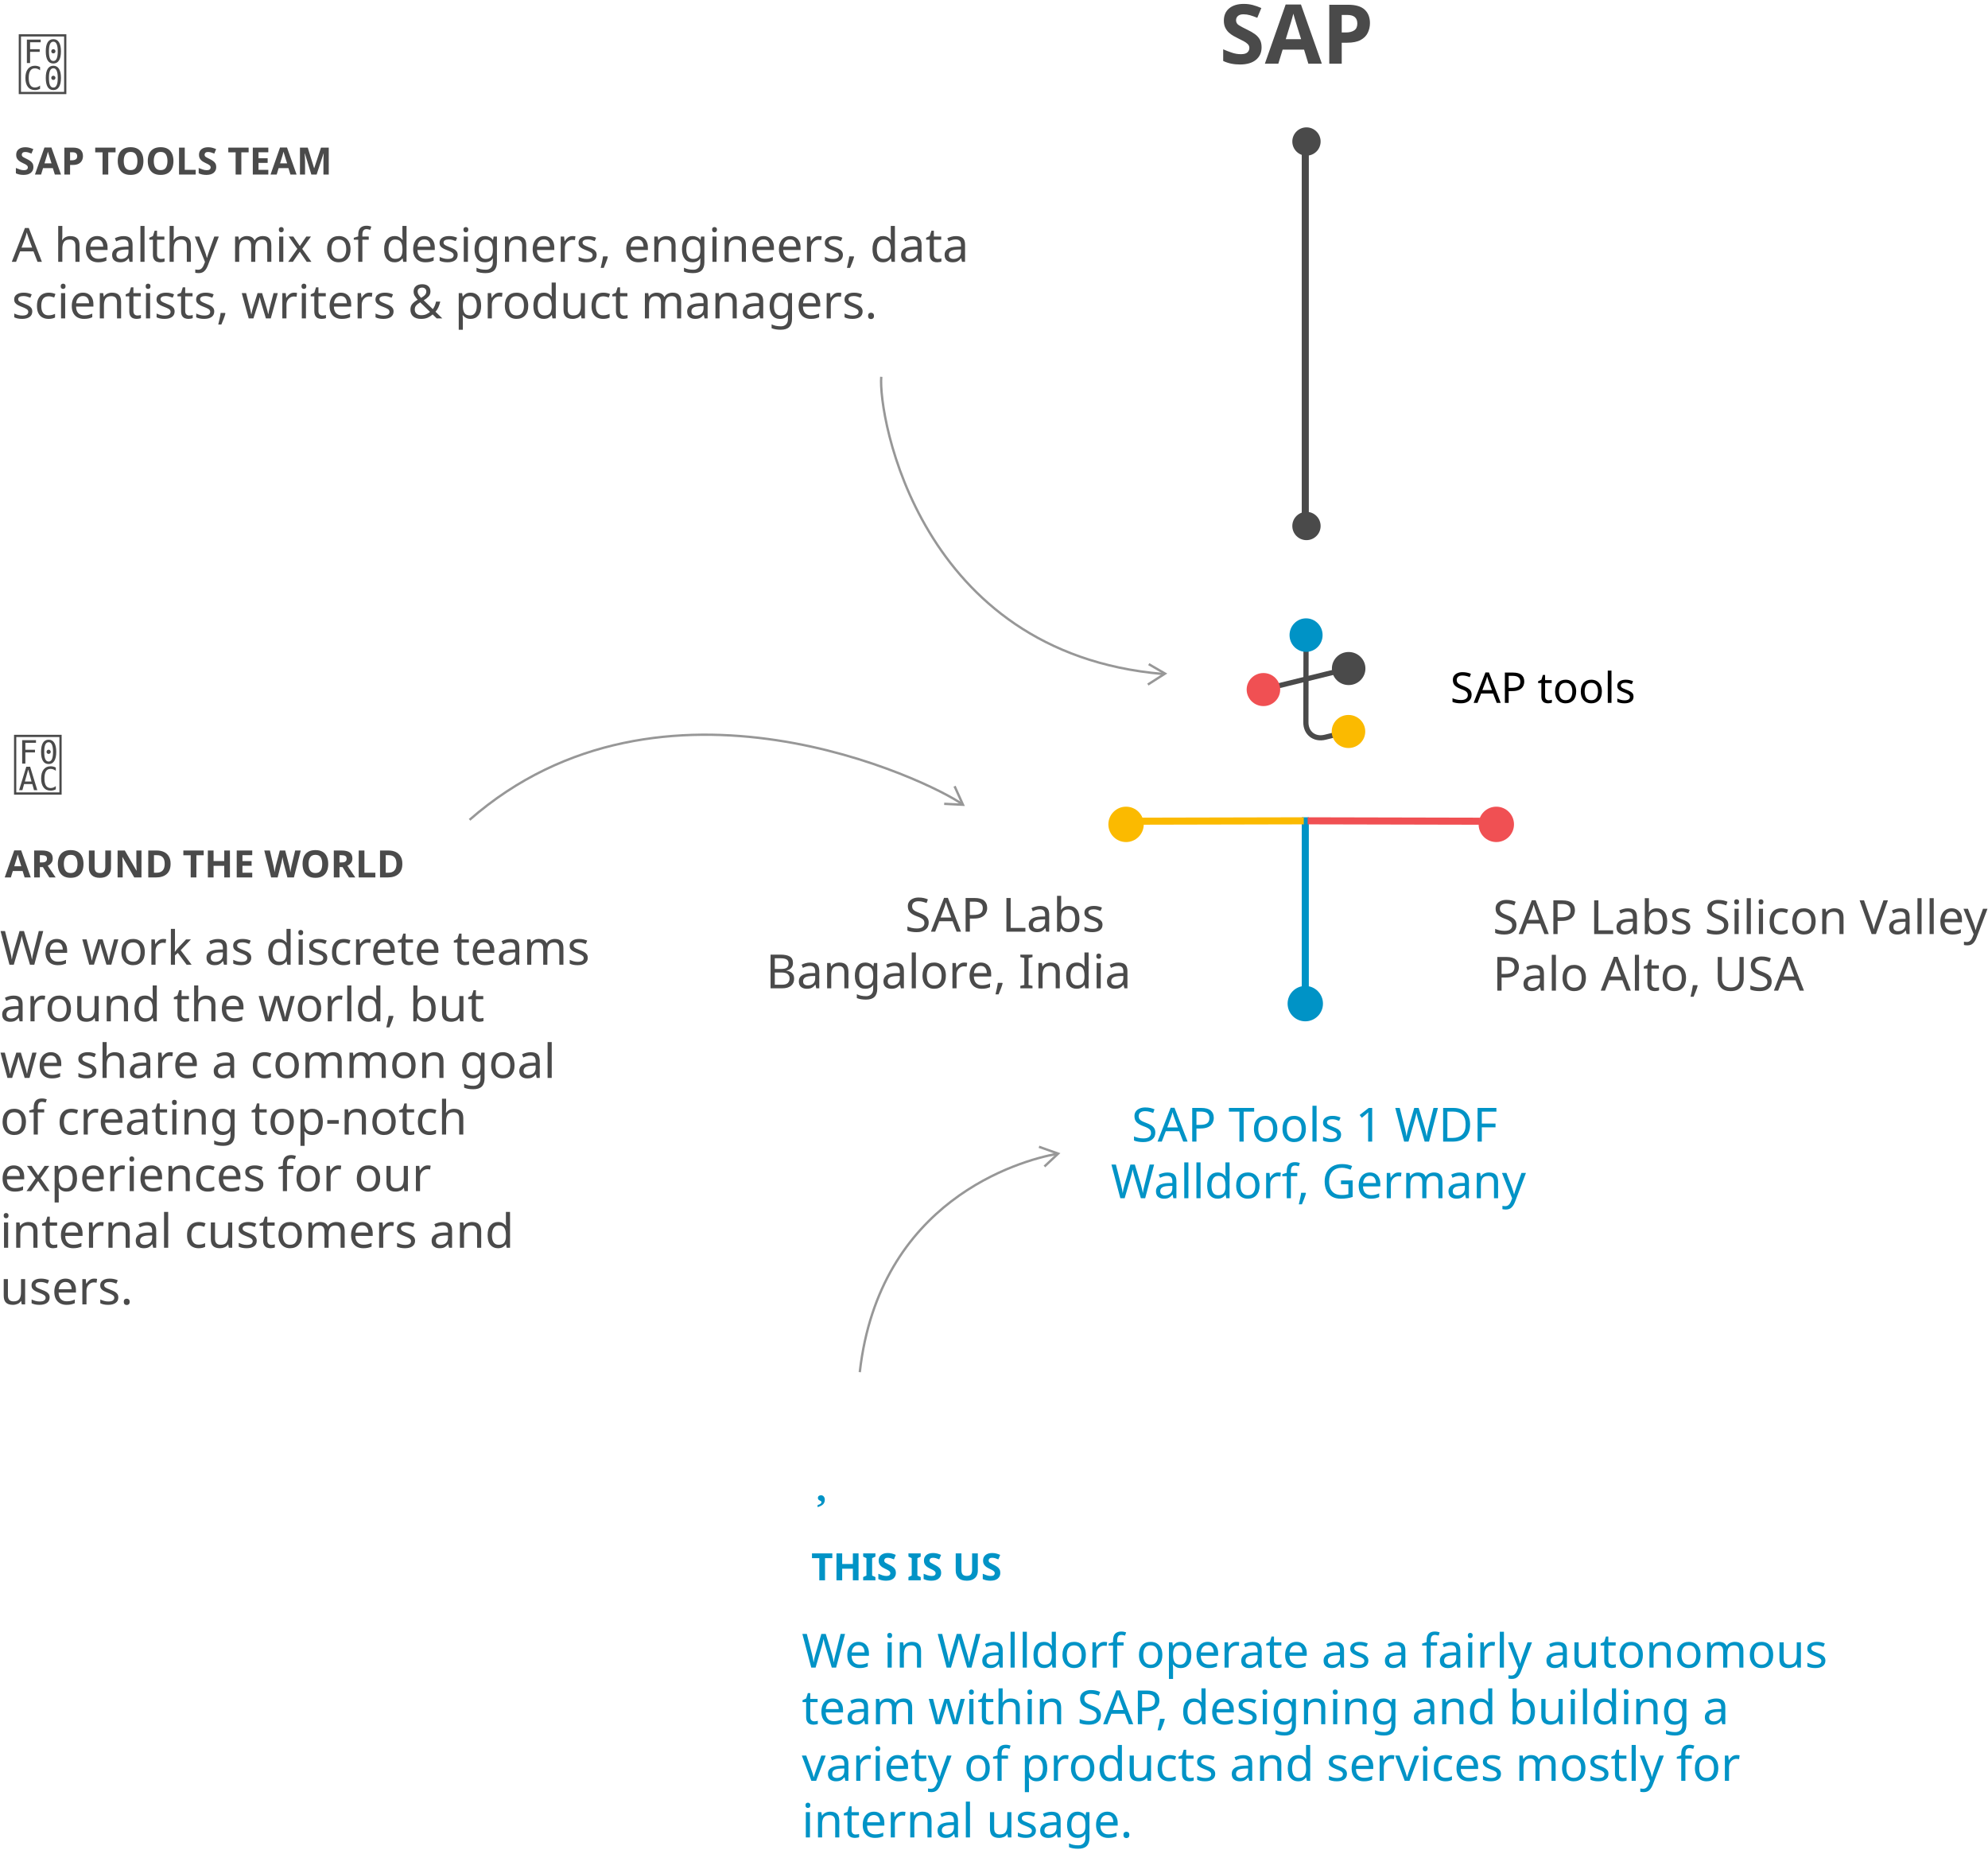
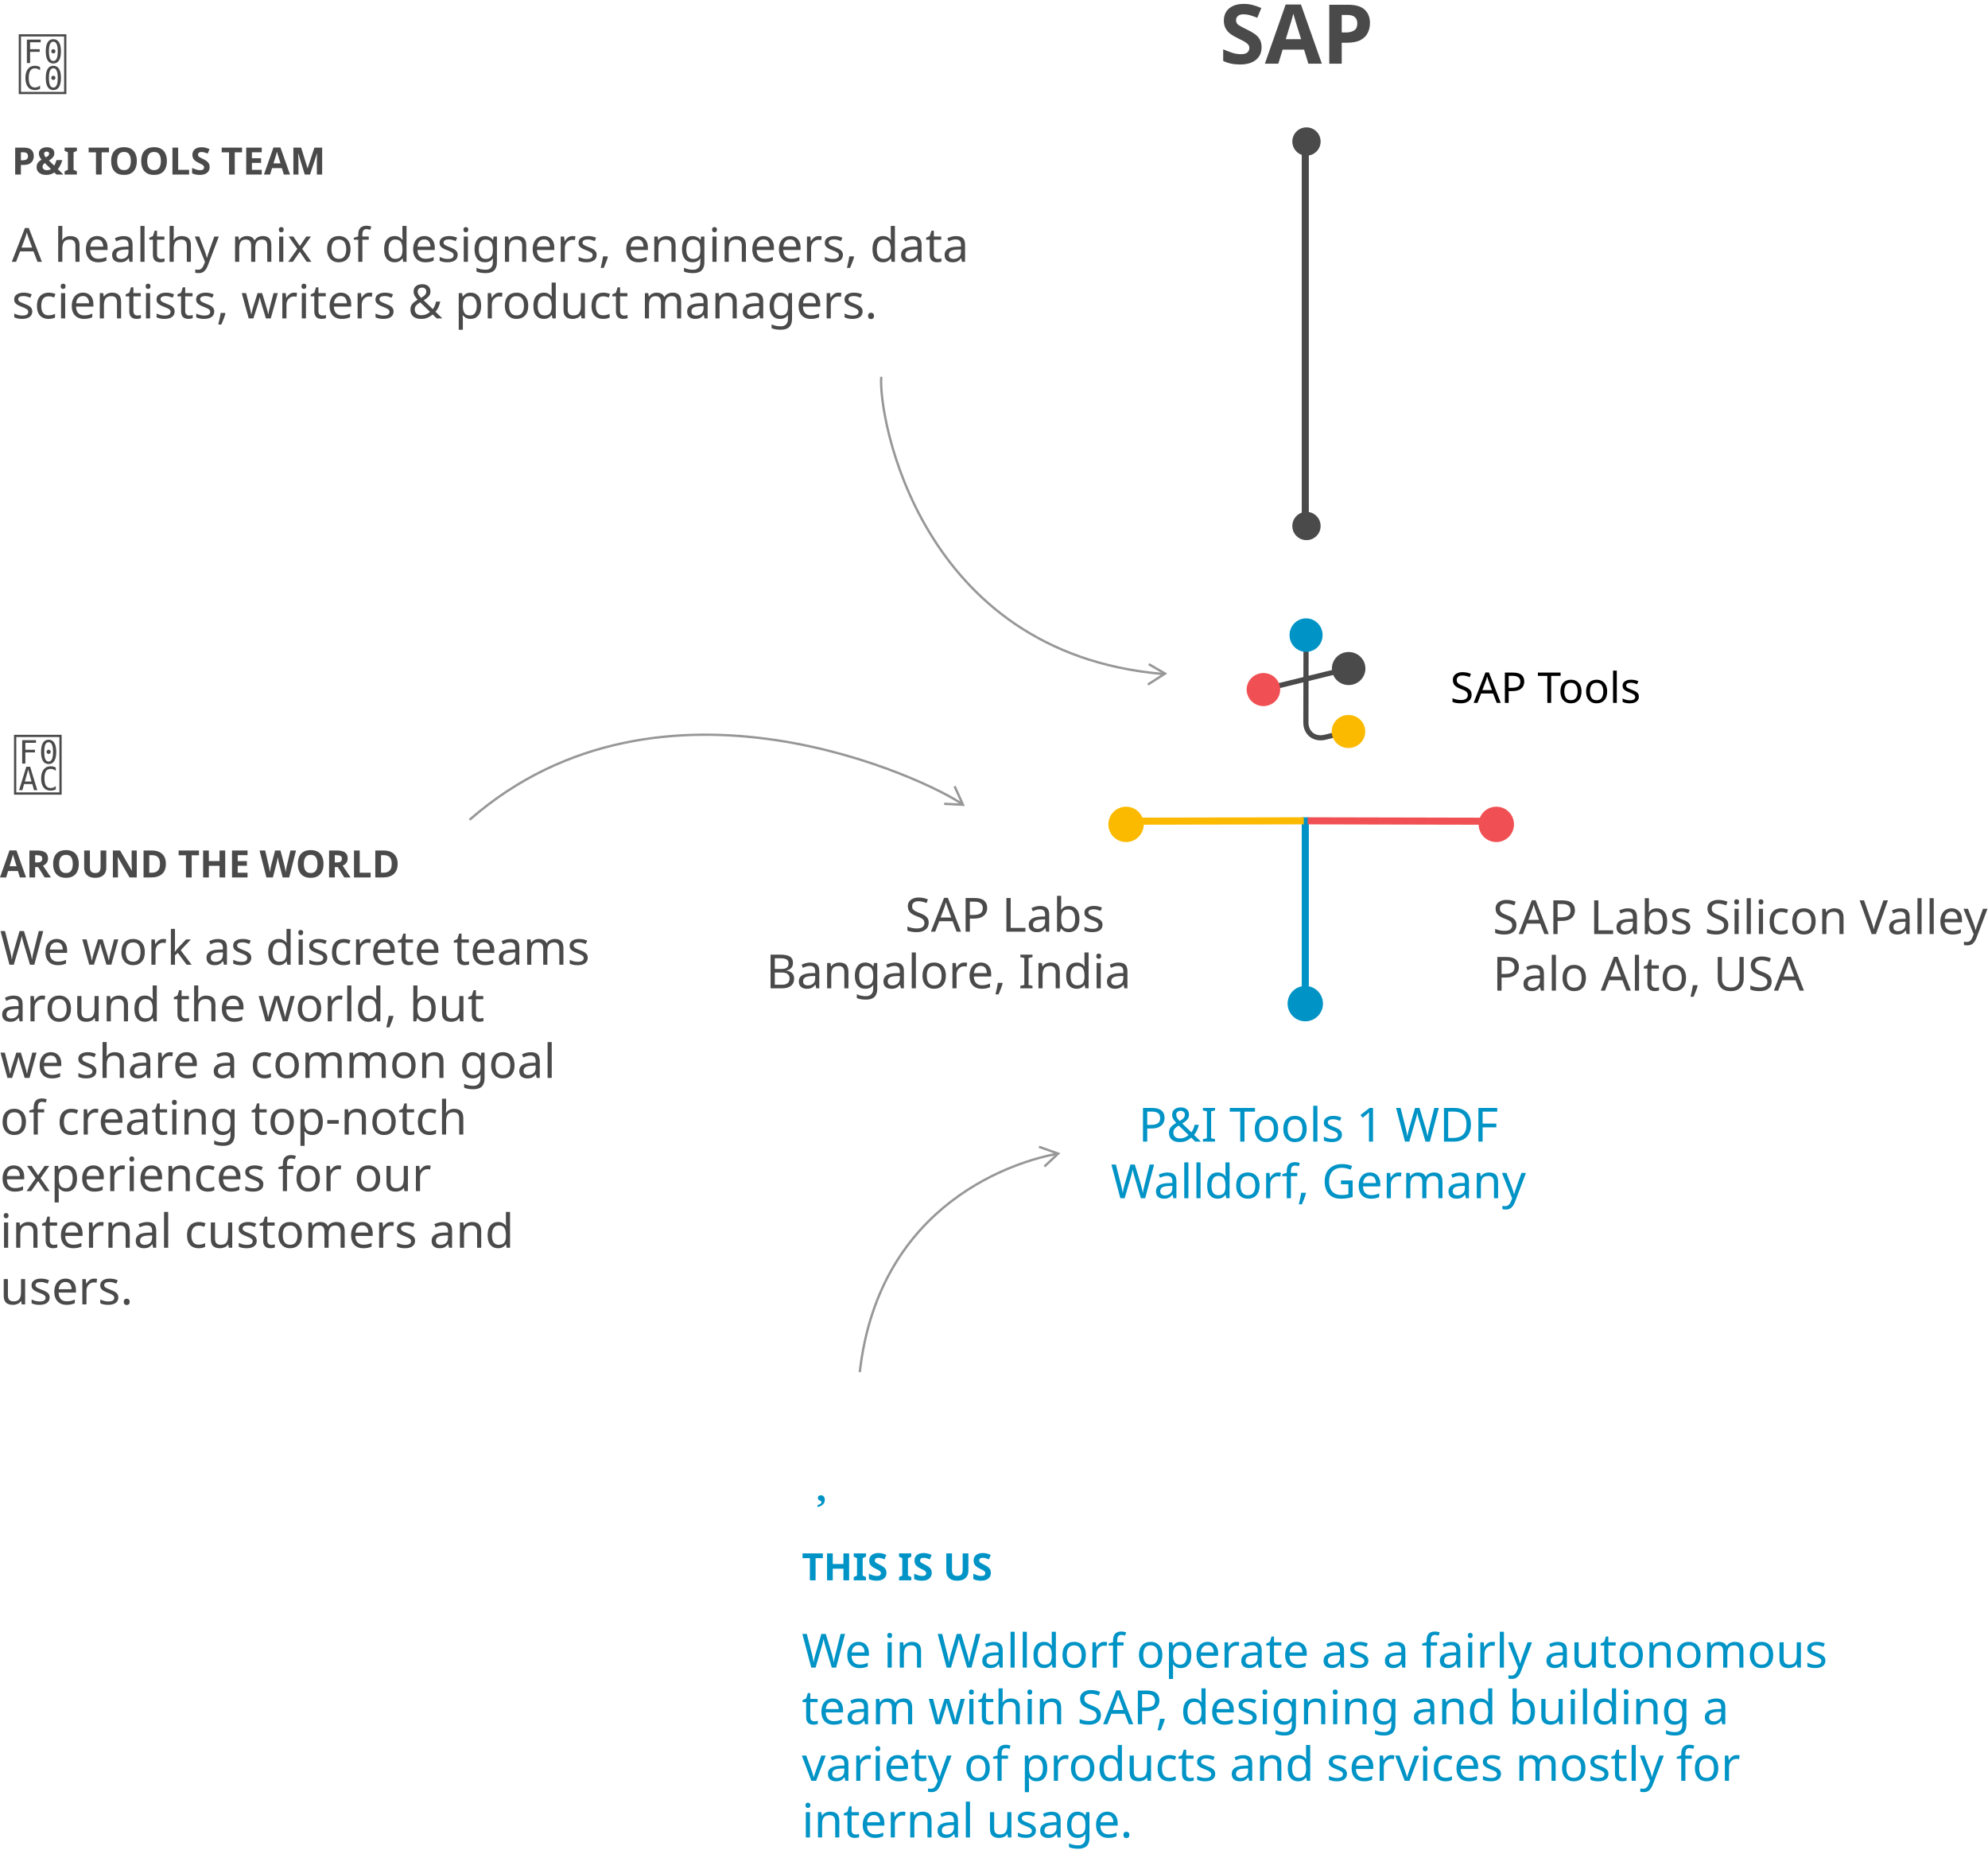
<svg xmlns="http://www.w3.org/2000/svg" width="843px" height="784px" viewBox="0 0 843 784" version="1.1">
  <defs />
  <g id="Page-2" stroke="none" stroke-width="1" fill="none" fill-rule="evenodd">
-     <g id="Desktop-svgs" transform="translate(-167, -1827)">
-       <g id="Group-31" transform="translate(167, 1813)">
-         <text id="SAP-Tools-1-WDF-Wall" font-family="BentonSans-Book, BentonSans" font-size="20" font-weight="300" line-spacing="24" fill="#0093C6">
-           <tspan x="479.855" y="498">SAP Tools 1 WDF </tspan>
+     <g id="Desktop-HD-P&amp;I" transform="translate(-178, -1838)">
+       <g id="Group-7" transform="translate(178, 1824)">
+         <text id="P&amp;I-Tools-1-WDF-Wall" font-family="BentonSans-Book, BentonSans" font-size="20" font-weight="300" line-spacing="24" fill="#0093C6">
+           <tspan x="482.746" y="498">P&amp;I Tools 1 WDF </tspan>
          <tspan x="471.057" y="522">Walldorf, Germany</tspan>
        </text>
        <text id="SAP-Labs-Silicon-Val" font-family="BentonSans-Book, BentonSans" font-size="20" font-weight="300" fill="#4A4A4A">
          <tspan x="633" y="410">SAP Labs Silicon Valley</tspan>
          <tspan x="633" y="434">Palo Alto, USA</tspan>
        </text>
        <text id="SAP-Labs-Bangalore," font-family="BentonSans-Book, BentonSans" font-size="20" font-weight="300" fill="#4A4A4A">
          <tspan x="383.764" y="409">SAP Labs </tspan>
          <tspan x="324.818" y="433">Bangalore, India</tspan>
        </text>
        <path d="M553.5,78.5 L553.5,235.5" id="Line-Copy-4" stroke="#4A4A4A" stroke-width="3" stroke-linecap="square" />
        <path d="M553.5,362 L553.5,432" id="Line-Copy-11" stroke="#0093C6" stroke-width="3" stroke-linecap="square" />
        <path d="M551.36,362 L481.36,362.157" id="Line-Copy-20" stroke="#FBBA00" stroke-width="3" stroke-linecap="square" />
        <path d="M556,362 L626,362.157" id="Line-Copy-21" stroke="#F05053" stroke-width="3" stroke-linecap="square" />
        <circle id="Oval-3-Copy-3" fill="#F05053" cx="634.5" cy="363.5" r="7.5" />
        <circle id="Oval-3-Copy-4" fill="#FBBA00" cx="477.5" cy="363.5" r="7.5" />
        <circle id="Oval-3-Copy-5" fill="#4A4A4A" cx="554" cy="237" r="6" />
        <circle id="Oval-3-Copy-7" fill="#4A4A4A" cx="554" cy="74" r="6" />
        <circle id="Oval-3-Copy-6" fill="#0093C6" cx="553.5" cy="439.5" r="7.5" />
        <g id="aa148240aa860b035061922161e9ebaa-copy-2" transform="translate(525, 275)">
          <g id="8F88DBBF-E723-4BAE-910E-41F7F41145B2">
            <g id="Final">
              <g id="Landing-Page">
                <g id="Group-24-Copy">
                  <g id="Group-29">
                    <g id="Group-21">
                      <g id="About-us">
                        <g id="Tools-logo">
                          <g id="Group-4-Copy-4">
                            <g id="Group-2" transform="translate(0.643825, 0)">
                              <rect id="Rectangle" x="0" y="0.042" width="60.053" height="59.221" />
                              <g id="Group" transform="translate(2.941361, 1.076418)">
                                <g id="Group-3">
                                  <path d="M24.068,44.192 C24.058,49.482 28.38,52.818 33.585,51.538 L43.497,49.101 L42.964,46.99 L33.052,49.427 C29.24,50.364 26.267,48.069 26.274,44.196 L26.35,5.409 L24.144,5.405 L24.068,44.192 Z" id="Line" fill="#4A4A4A" />
                                  <path d="M36.122,48.045 C36.122,44.174 39.305,41.036 43.23,41.036 C47.156,41.036 50.339,44.174 50.339,48.045 C50.339,51.917 47.156,55.055 43.23,55.055 C39.305,55.055 36.122,51.917 36.122,48.045 Z" id="Shape" fill="#FBBA00" />
                                  <path d="M18.138,7.184 C18.138,3.313 21.321,0.174 25.247,0.174 C29.172,0.174 32.355,3.313 32.355,7.184 C32.355,11.056 29.172,14.194 25.247,14.194 C21.321,14.194 18.138,11.056 18.138,7.184 Z" id="Shape" fill="#0093C6" transform="translate(25.24668, 7.184083) rotate(-90) translate(-25.24668, -7.184083) " />
                                  <path d="M43.307,28.364 L43.307,28.364 C39.381,28.364 36.199,25.225 36.199,21.354 L36.199,21.354 C36.199,17.483 39.381,14.344 43.307,14.344 L43.307,14.344 C47.233,14.344 50.415,17.483 50.415,21.354 L50.415,21.354 C50.415,25.225 47.233,28.364 43.307,28.364 L43.307,28.364 Z" id="Shape" fill="#4A4A4A" />
                                  <polygon id="Line" fill="#4A4A4A" points="42.385 22.702 41.851 20.591 8.079 28.895 8.613 31.006" />
                                  <path d="M7.164,37.281 L7.164,37.281 C3.238,37.281 0.056,34.143 0.056,30.271 L0.056,30.271 C0.056,26.4 3.238,23.261 7.164,23.261 L7.164,23.261 C11.09,23.261 14.272,26.4 14.272,30.271 L14.272,30.271 C14.272,34.143 11.09,37.281 7.164,37.281 L7.164,37.281 Z" id="Shape" fill="#F05053" />
                                </g>
                              </g>
                            </g>
                          </g>
                        </g>
                      </g>
                    </g>
                  </g>
                </g>
              </g>
            </g>
          </g>
        </g>
        <text id="THIS-IS-US" font-family="BentonSans-Bold, BentonSans" font-size="16" font-weight="bold" fill="#0093C6">
-           <tspan x="344" y="684">THIS IS US</tspan>
+           <tspan x="340" y="684">THIS IS US</tspan>
        </text>
        <text id="AROUND-THE-WORLD" font-family="BentonSans-Bold, BentonSans" font-size="16" font-weight="bold" fill="#4A4A4A">
-           <tspan x="2" y="386">AROUND THE WORLD</tspan>
+           <tspan x="0" y="386">AROUND THE WORLD</tspan>
        </text>
-         <text id="SAP-TOOLS-TEAM" font-family="BentonSans-Bold, BentonSans" font-size="16" font-weight="bold" fill="#4A4A4A">
-           <tspan x="6" y="88">SAP TOOLS TEAM</tspan>
+         <text id="P&amp;I-TOOLS-TEAM" font-family="BentonSans-Bold, BentonSans" font-size="16" font-weight="bold" fill="#4A4A4A">
+           <tspan x="5" y="88">P&amp;I TOOLS TEAM</tspan>
        </text>
        <g id="Group-15" transform="translate(407.2694, 547.7004) rotate(15) translate(-407.2694, -547.7004) translate(376.7694, 489.7004)" stroke="#979797">
          <path d="M-26.12,30.72 C-19.094,45.651 12.62,98.474 84.974,87.625" id="Path-3" transform="translate(29.42687, 59.90056) scale(-1, -1) rotate(-90) translate(-29.42687, -59.90056) " />
          <polyline id="Path-5" transform="translate(55.57655, 5.947001) scale(-1, -1) rotate(-113) translate(-55.57655, -5.947001) " points="51.281 9.774 55.283 2.12 59.872 8.648" />
        </g>
        <g id="Group-15-Copy" transform="translate(304.7297, 356.6158) rotate(-299) translate(-304.7297, -356.6158) translate(253.7297, 261.1158)" stroke="#979797">
          <path d="M-42.736,47.926 C-35.71,62.857 36.984,166.312 143.18,143.399" id="Path-3" transform="translate(50.22206, 97.31137) scale(-1, -1) rotate(-90) translate(-50.22206, -97.31137) " />
          <polyline id="Path-5" transform="translate(96.57654, 5.947001) scale(-1, -1) rotate(-113) translate(-96.57654, -5.947001) " points="92.281 9.774 96.283 2.12 100.872 8.648" />
        </g>
        <g id="Group-19" transform="translate(342, 173)" stroke="#979797">
          <path d="M4.883,38.119 C11.909,53.051 77.201,131.552 171.152,87.581" id="Path-3" transform="translate(88.01746, 69.46306) scale(-1, -1) rotate(-150) translate(-88.01746, -69.46306) " />
          <polyline id="Path-5" transform="translate(148.187, 126.6129) scale(1, -1) rotate(-265) translate(-148.187, -126.6129) " points="143.891 130.44 147.894 122.786 152.483 129.314" />
        </g>
        <text id="A-healthy-mix-of-des" font-family="BentonSans-Book, BentonSans" font-size="20" font-weight="300" fill="#4A4A4A">
          <tspan x="5" y="125">A healthy mix of designers, engineers, data </tspan>
          <tspan x="5" y="149">scientists, writers &amp; product managers.</tspan>
        </text>
        <text id="We-work-as-discrete" font-family="BentonSans-Book, BentonSans" font-size="20" font-weight="300" fill="#4A4A4A">
          <tspan x="0" y="423">We work as discrete teams </tspan>
          <tspan x="0" y="447">around the world, but </tspan>
          <tspan x="0" y="471">we share a common goal </tspan>
          <tspan x="0" y="495">of creating top-notch </tspan>
          <tspan x="0" y="519">experiences for our </tspan>
          <tspan x="0" y="543">internal customers and </tspan>
          <tspan x="0" y="567">users.</tspan>
        </text>
        <text id="We-in-Walldorf-opera" font-family="BentonSans-Book, BentonSans" font-size="20" font-weight="300" fill="#0093C6">
          <tspan x="340" y="721">We in Walldorf operate as a fairly autonomous </tspan>
          <tspan x="340" y="745">team within SAP, designing and building a </tspan>
          <tspan x="340" y="769">variety of products and services mostly for </tspan>
          <tspan x="340" y="793">internal usage.</tspan>
        </text>
        <text id="" font-family="FontAwesome" font-size="30" font-weight="normal" fill="#4A4A4A">
          <tspan x="5" y="349"></tspan>
        </text>
        <text id="" font-family="FontAwesome" font-size="28" font-weight="normal" fill="#0093C6">
          <tspan x="346" y="647"></tspan>
        </text>
        <text id="SAP" font-family="BentonSans-Bold, BentonSans" font-size="35" font-weight="bold" fill="#4A4A4A">
          <tspan x="517.077" y="41">SAP</tspan>
        </text>
-         <text id="SAP-tools" font-family="BentonSans-Medium, BentonSans" font-size="18" font-weight="400" fill="#000000">
-           <tspan x="615" y="312">SAP tools</tspan>
+         <text id="SAP-Tools" font-family="BentonSans-Medium, BentonSans" font-size="18" font-weight="400" fill="#000000">
+           <tspan x="615" y="312">SAP Tools</tspan>
        </text>
        <text id="" font-family="FontAwesome" font-size="30" font-weight="normal" fill="#4A4A4A">
          <tspan x="7" y="52"></tspan>
        </text>
      </g>
    </g>
  </g>
</svg>
